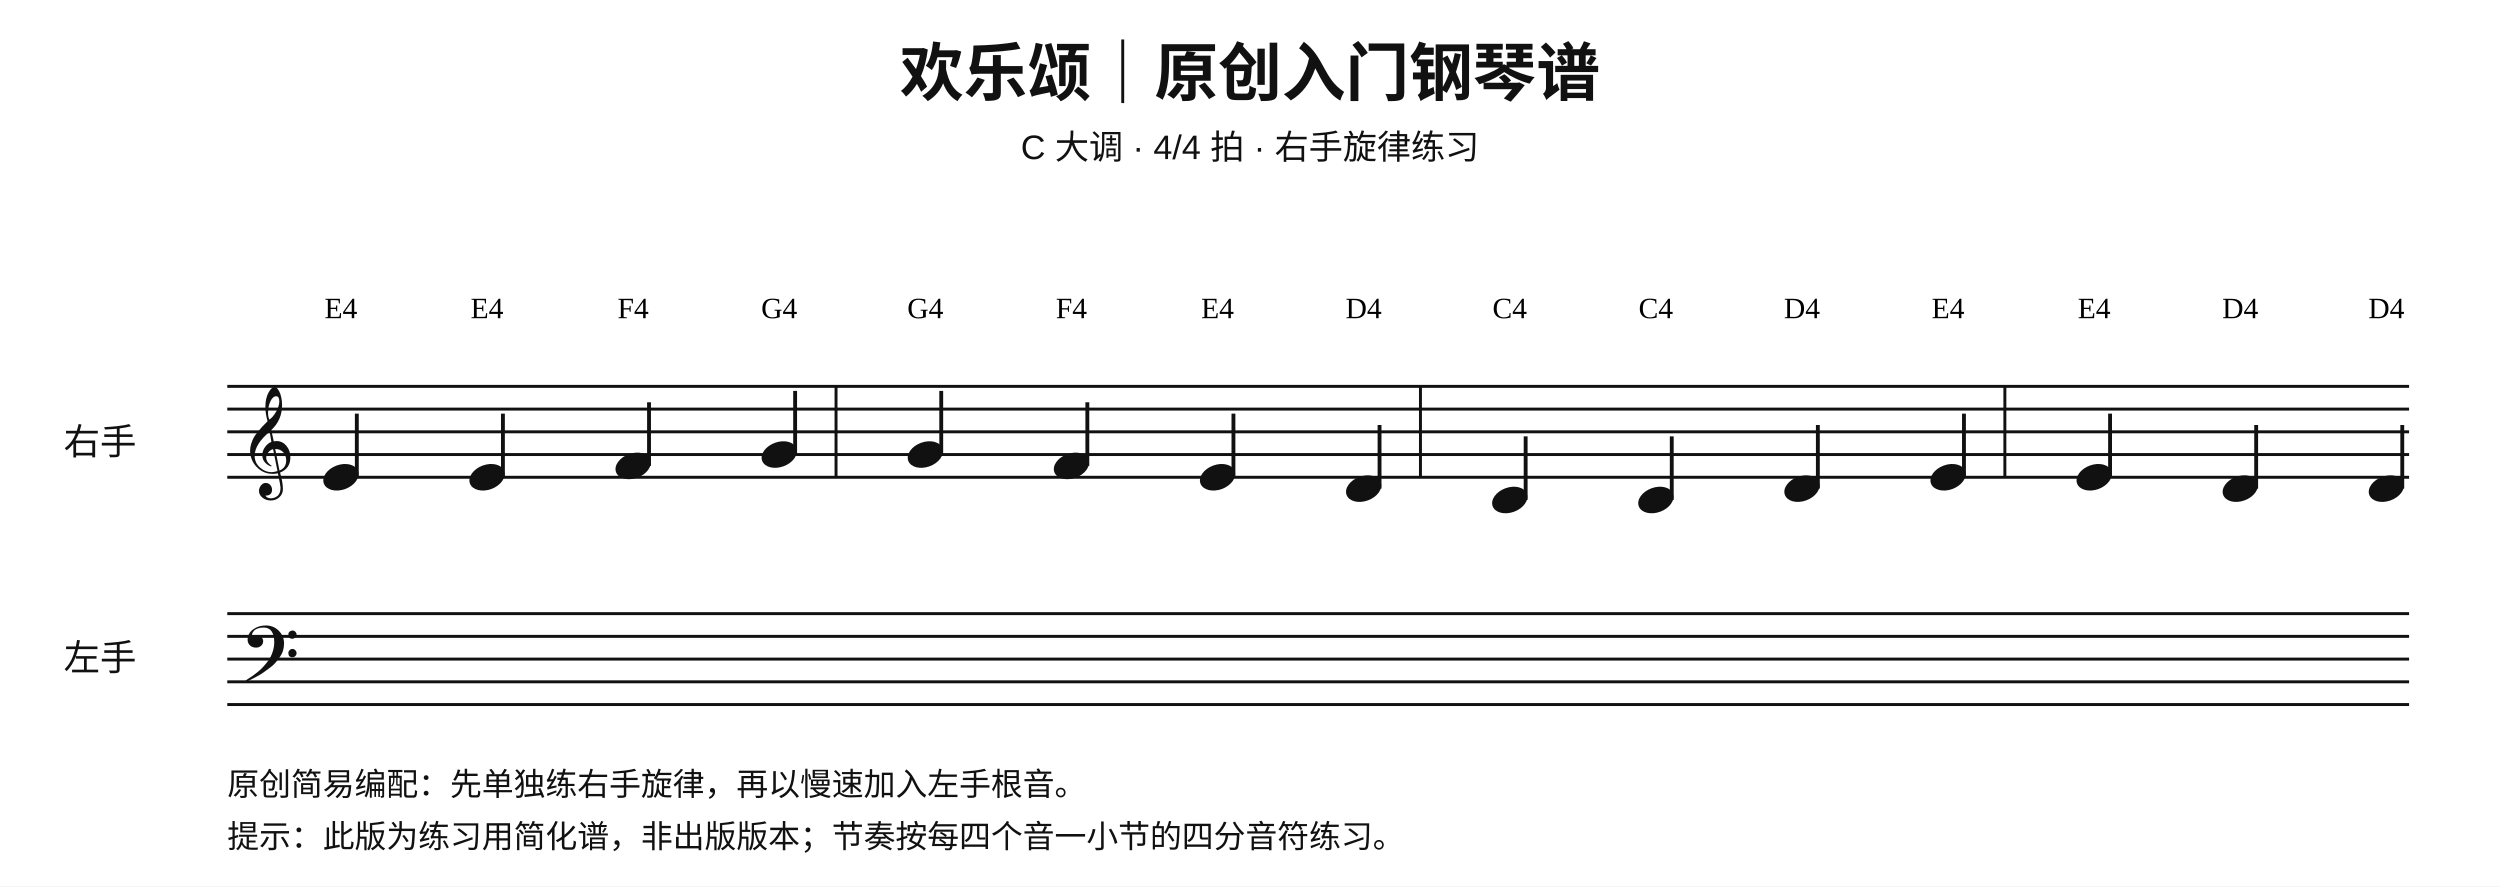
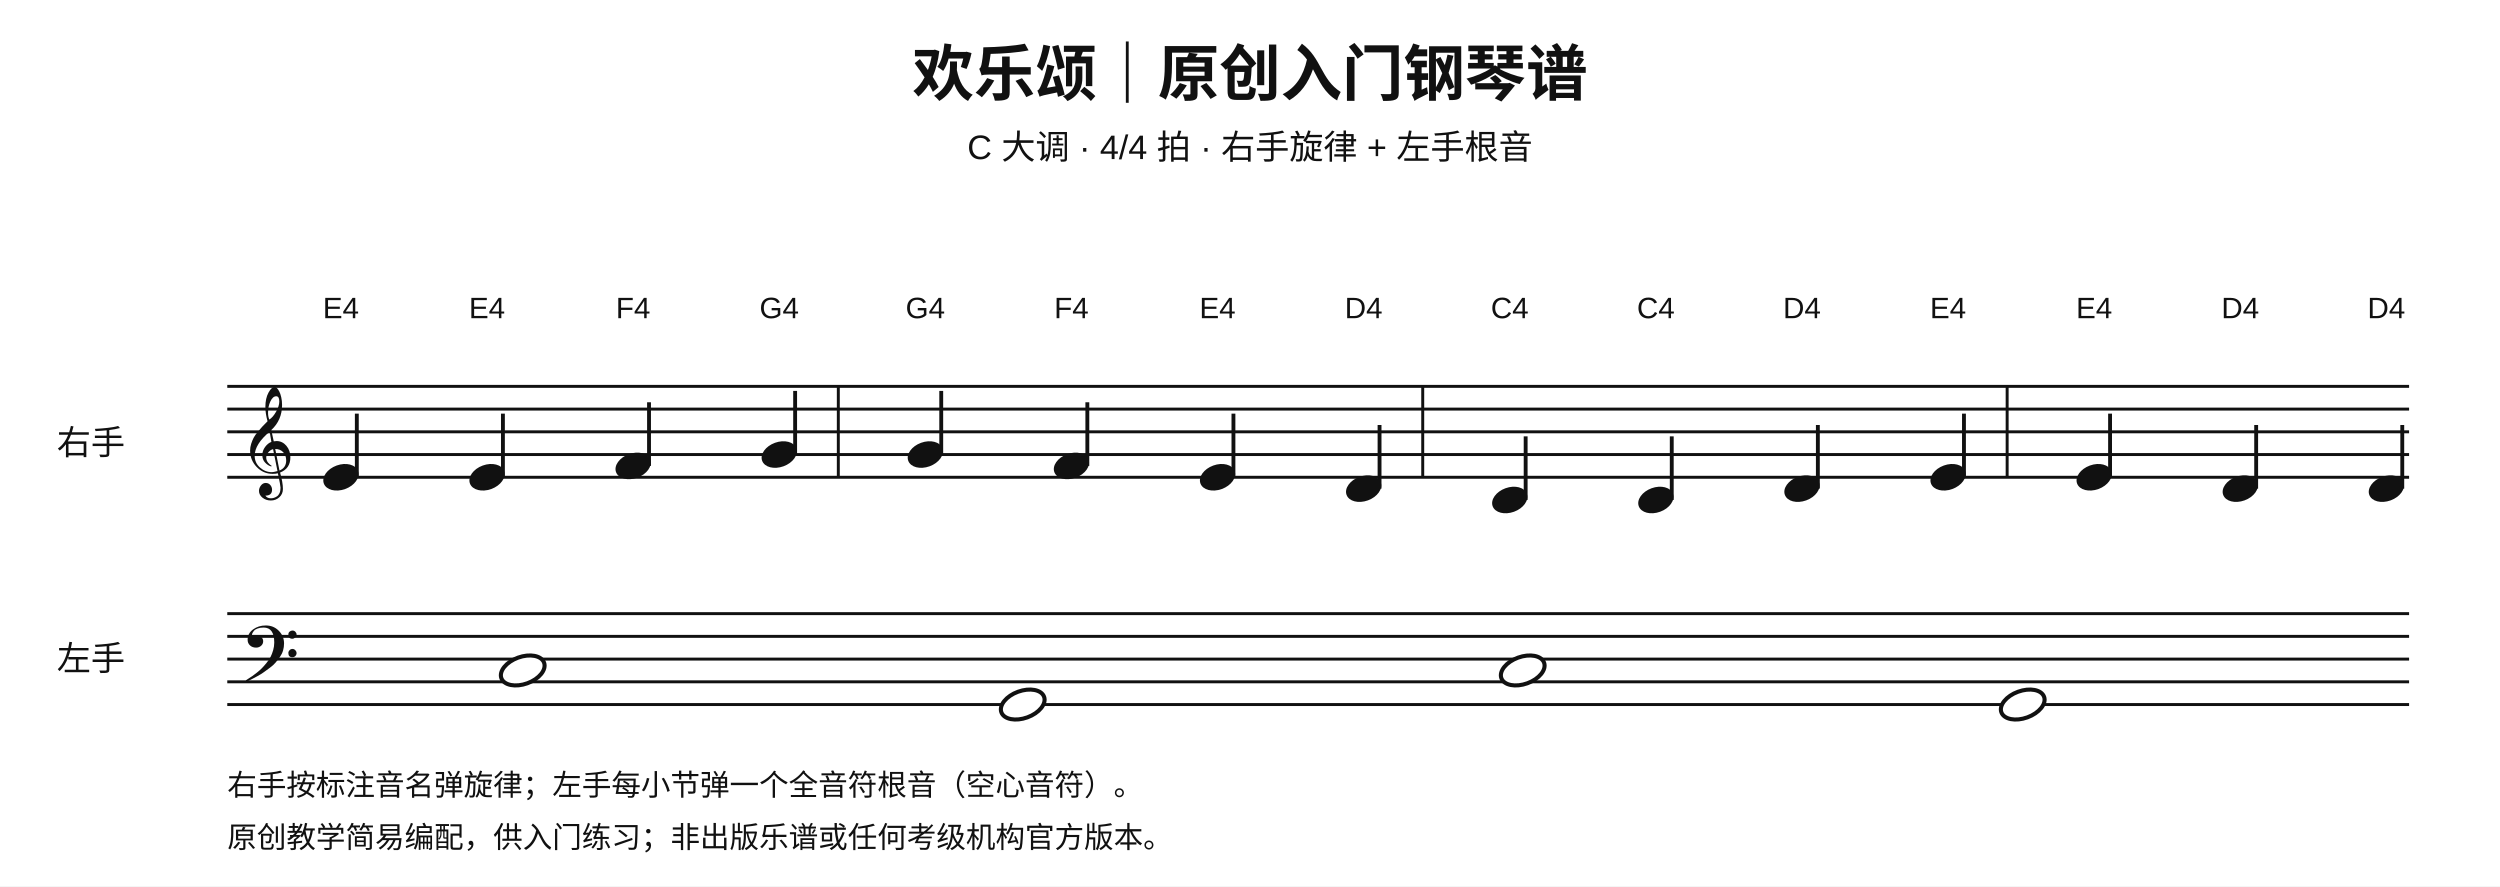
<svg xmlns="http://www.w3.org/2000/svg" width="1100" height="390" viewBox="0 0 1100 390" role="img" aria-labelledby="title desc">
  <rect width="1100" height="390" fill="white" />
  <g fill="#111" font-family="Arial,'Noto Sans CJK SC',sans-serif">
-     <text x="550" y="42" text-anchor="middle" font-size="28" font-weight="700">欢乐颂｜原创入门钢琴谱</text>
-     <text x="550" y="70" text-anchor="middle" font-size="15">C 大调 · 4/4 拍 · 右手旋律练习</text>
-     <text x="28" y="200" font-size="16">右手</text>
-     <text x="28" y="295" font-size="16">左手</text>
+     <text x="550" y="42" text-anchor="middle" font-size="27" font-weight="700">欢乐颂｜原创入门钢琴谱</text>
+     <text x="550" y="70" text-anchor="middle" font-size="15">C 大调 · 4/4 拍 · 右手旋律 + 左手根音</text>
+     <text x="25" y="200" font-size="15">右手</text>
+     <text x="25" y="295" font-size="15">左手</text>
  </g>
  <g stroke="#111" stroke-width="1.3">
    <line x1="100" y1="170" x2="1060" y2="170" />
    <line x1="100" y1="180" x2="1060" y2="180" />
    <line x1="100" y1="190" x2="1060" y2="190" />
    <line x1="100" y1="200" x2="1060" y2="200" />
    <line x1="100" y1="210" x2="1060" y2="210" />
    <line x1="100" y1="270" x2="1060" y2="270" />
    <line x1="100" y1="280" x2="1060" y2="280" />
    <line x1="100" y1="290" x2="1060" y2="290" />
    <line x1="100" y1="300" x2="1060" y2="300" />
    <line x1="100" y1="310" x2="1060" y2="310" />
  </g>
  <g fill="#111" font-family="serif">
    <text x="105" y="208" font-size="42">𝄞</text>
    <text x="105" y="307" font-size="42">𝄢</text>
  </g>
-   <g>
+   <g fill="#111" font-family="Arial,sans-serif">
    <text x="150" y="140" text-anchor="middle" font-size="13">E4</text>
    <text x="214.286" y="140" text-anchor="middle" font-size="13">E4</text>
    <text x="278.571" y="140" text-anchor="middle" font-size="13">F4</text>
    <text x="342.857" y="140" text-anchor="middle" font-size="13">G4</text>
    <text x="407.143" y="140" text-anchor="middle" font-size="13">G4</text>
    <text x="471.429" y="140" text-anchor="middle" font-size="13">F4</text>
    <text x="535.714" y="140" text-anchor="middle" font-size="13">E4</text>
    <text x="600" y="140" text-anchor="middle" font-size="13">D4</text>
    <text x="664.286" y="140" text-anchor="middle" font-size="13">C4</text>
    <text x="728.571" y="140" text-anchor="middle" font-size="13">C4</text>
    <text x="792.857" y="140" text-anchor="middle" font-size="13">D4</text>
    <text x="857.143" y="140" text-anchor="middle" font-size="13">E4</text>
    <text x="921.429" y="140" text-anchor="middle" font-size="13">E4</text>
    <text x="985.714" y="140" text-anchor="middle" font-size="13">D4</text>
    <text x="1050" y="140" text-anchor="middle" font-size="13">D4</text>
    <ellipse cx="150" cy="210" rx="8" ry="5.5" transform="rotate(-20 150 210)" fill="#111" />
    <line x1="157" y1="210" x2="157" y2="182" stroke="#111" stroke-width="1.7" />
    <ellipse cx="214.286" cy="210" rx="8" ry="5.5" transform="rotate(-20 214.2857 210)" fill="#111" />
    <line x1="221.286" y1="210" x2="221.286" y2="182" stroke="#111" stroke-width="1.7" />
    <ellipse cx="278.571" cy="205" rx="8" ry="5.5" transform="rotate(-20 278.5714 205)" fill="#111" />
    <line x1="285.571" y1="205" x2="285.571" y2="177" stroke="#111" stroke-width="1.7" />
    <ellipse cx="342.857" cy="200" rx="8" ry="5.5" transform="rotate(-20 342.8571 200)" fill="#111" />
    <line x1="349.857" y1="200" x2="349.857" y2="172" stroke="#111" stroke-width="1.7" />
    <ellipse cx="407.143" cy="200" rx="8" ry="5.5" transform="rotate(-20 407.1429 200)" fill="#111" />
    <line x1="414.143" y1="200" x2="414.143" y2="172" stroke="#111" stroke-width="1.7" />
    <ellipse cx="471.429" cy="205" rx="8" ry="5.5" transform="rotate(-20 471.4286 205)" fill="#111" />
    <line x1="478.429" y1="205" x2="478.429" y2="177" stroke="#111" stroke-width="1.7" />
    <ellipse cx="535.714" cy="210" rx="8" ry="5.5" transform="rotate(-20 535.7143 210)" fill="#111" />
    <line x1="542.714" y1="210" x2="542.714" y2="182" stroke="#111" stroke-width="1.7" />
    <ellipse cx="600" cy="215" rx="8" ry="5.5" transform="rotate(-20 600 215)" fill="#111" />
    <line x1="607" y1="215" x2="607" y2="187" stroke="#111" stroke-width="1.7" />
    <ellipse cx="664.286" cy="220" rx="8" ry="5.5" transform="rotate(-20 664.2857 220)" fill="#111" />
    <line x1="671.286" y1="220" x2="671.286" y2="192" stroke="#111" stroke-width="1.7" />
    <ellipse cx="728.571" cy="220" rx="8" ry="5.5" transform="rotate(-20 728.5714 220)" fill="#111" />
    <line x1="735.571" y1="220" x2="735.571" y2="192" stroke="#111" stroke-width="1.7" />
    <ellipse cx="792.857" cy="215" rx="8" ry="5.5" transform="rotate(-20 792.8571 215)" fill="#111" />
    <line x1="799.857" y1="215" x2="799.857" y2="187" stroke="#111" stroke-width="1.7" />
    <ellipse cx="857.143" cy="210" rx="8" ry="5.5" transform="rotate(-20 857.1429 210)" fill="#111" />
    <line x1="864.143" y1="210" x2="864.143" y2="182" stroke="#111" stroke-width="1.7" />
    <ellipse cx="921.429" cy="210" rx="8" ry="5.5" transform="rotate(-20 921.4286 210)" fill="#111" />
    <line x1="928.429" y1="210" x2="928.429" y2="182" stroke="#111" stroke-width="1.7" />
    <ellipse cx="985.714" cy="215" rx="8" ry="5.5" transform="rotate(-20 985.7143 215)" fill="#111" />
    <line x1="992.714" y1="215" x2="992.714" y2="187" stroke="#111" stroke-width="1.7" />
    <ellipse cx="1050" cy="215" rx="8" ry="5.5" transform="rotate(-20 1050 215)" fill="#111" />
    <line x1="1057" y1="215" x2="1057" y2="187" stroke="#111" stroke-width="1.7" />
-     <line x1="367.857" y1="170" x2="367.857" y2="210" stroke="#111" stroke-width="1.3" />
-     <line x1="625" y1="170" x2="625" y2="210" stroke="#111" stroke-width="1.3" />
-     <line x1="882.143" y1="170" x2="882.143" y2="210" stroke="#111" stroke-width="1.3" />
+     <line x1="368.857" y1="170" x2="368.857" y2="210" stroke="#111" stroke-width="1.3" />
+     <line x1="626" y1="170" x2="626" y2="210" stroke="#111" stroke-width="1.3" />
+     <line x1="883.143" y1="170" x2="883.143" y2="210" stroke="#111" stroke-width="1.3" />
  </g>
-   <g fill="#111" font-family="Arial,'Noto Sans CJK SC',sans-serif" font-size="14">
-     <text x="100" y="350">原创简易编配：先单独练右手旋律，再以慢速加入左手根音。</text>
-     <text x="100" y="373">提示：此版为练习用简化谱，非出版版本；节奏按每四个音一小节的四分音符练习。</text>
+   <g>
+     <ellipse cx="230" cy="295" rx="10" ry="6" transform="rotate(-20 230 295)" fill="white" stroke="#111" stroke-width="1.8" />
+     <ellipse cx="450" cy="310" rx="10" ry="6" transform="rotate(-20 450 310)" fill="white" stroke="#111" stroke-width="1.8" />
+     <ellipse cx="670" cy="295" rx="10" ry="6" transform="rotate(-20 670 295)" fill="white" stroke="#111" stroke-width="1.8" />
+     <ellipse cx="890" cy="310" rx="10" ry="6" transform="rotate(-20 890 310)" fill="white" stroke="#111" stroke-width="1.8" />
+   </g>
+   <g fill="#111" font-family="Arial,'Noto Sans CJK SC',sans-serif" font-size="13">
+     <text x="100" y="350">右手按标注音名弹旋律；左手每小节弹一个全音符根音（空心音符）。</text>
+     <text x="100" y="373">原创教学简易编配，供入门练习；非出版乐谱或任何考级机构官方版本。</text>
  </g>
</svg>
